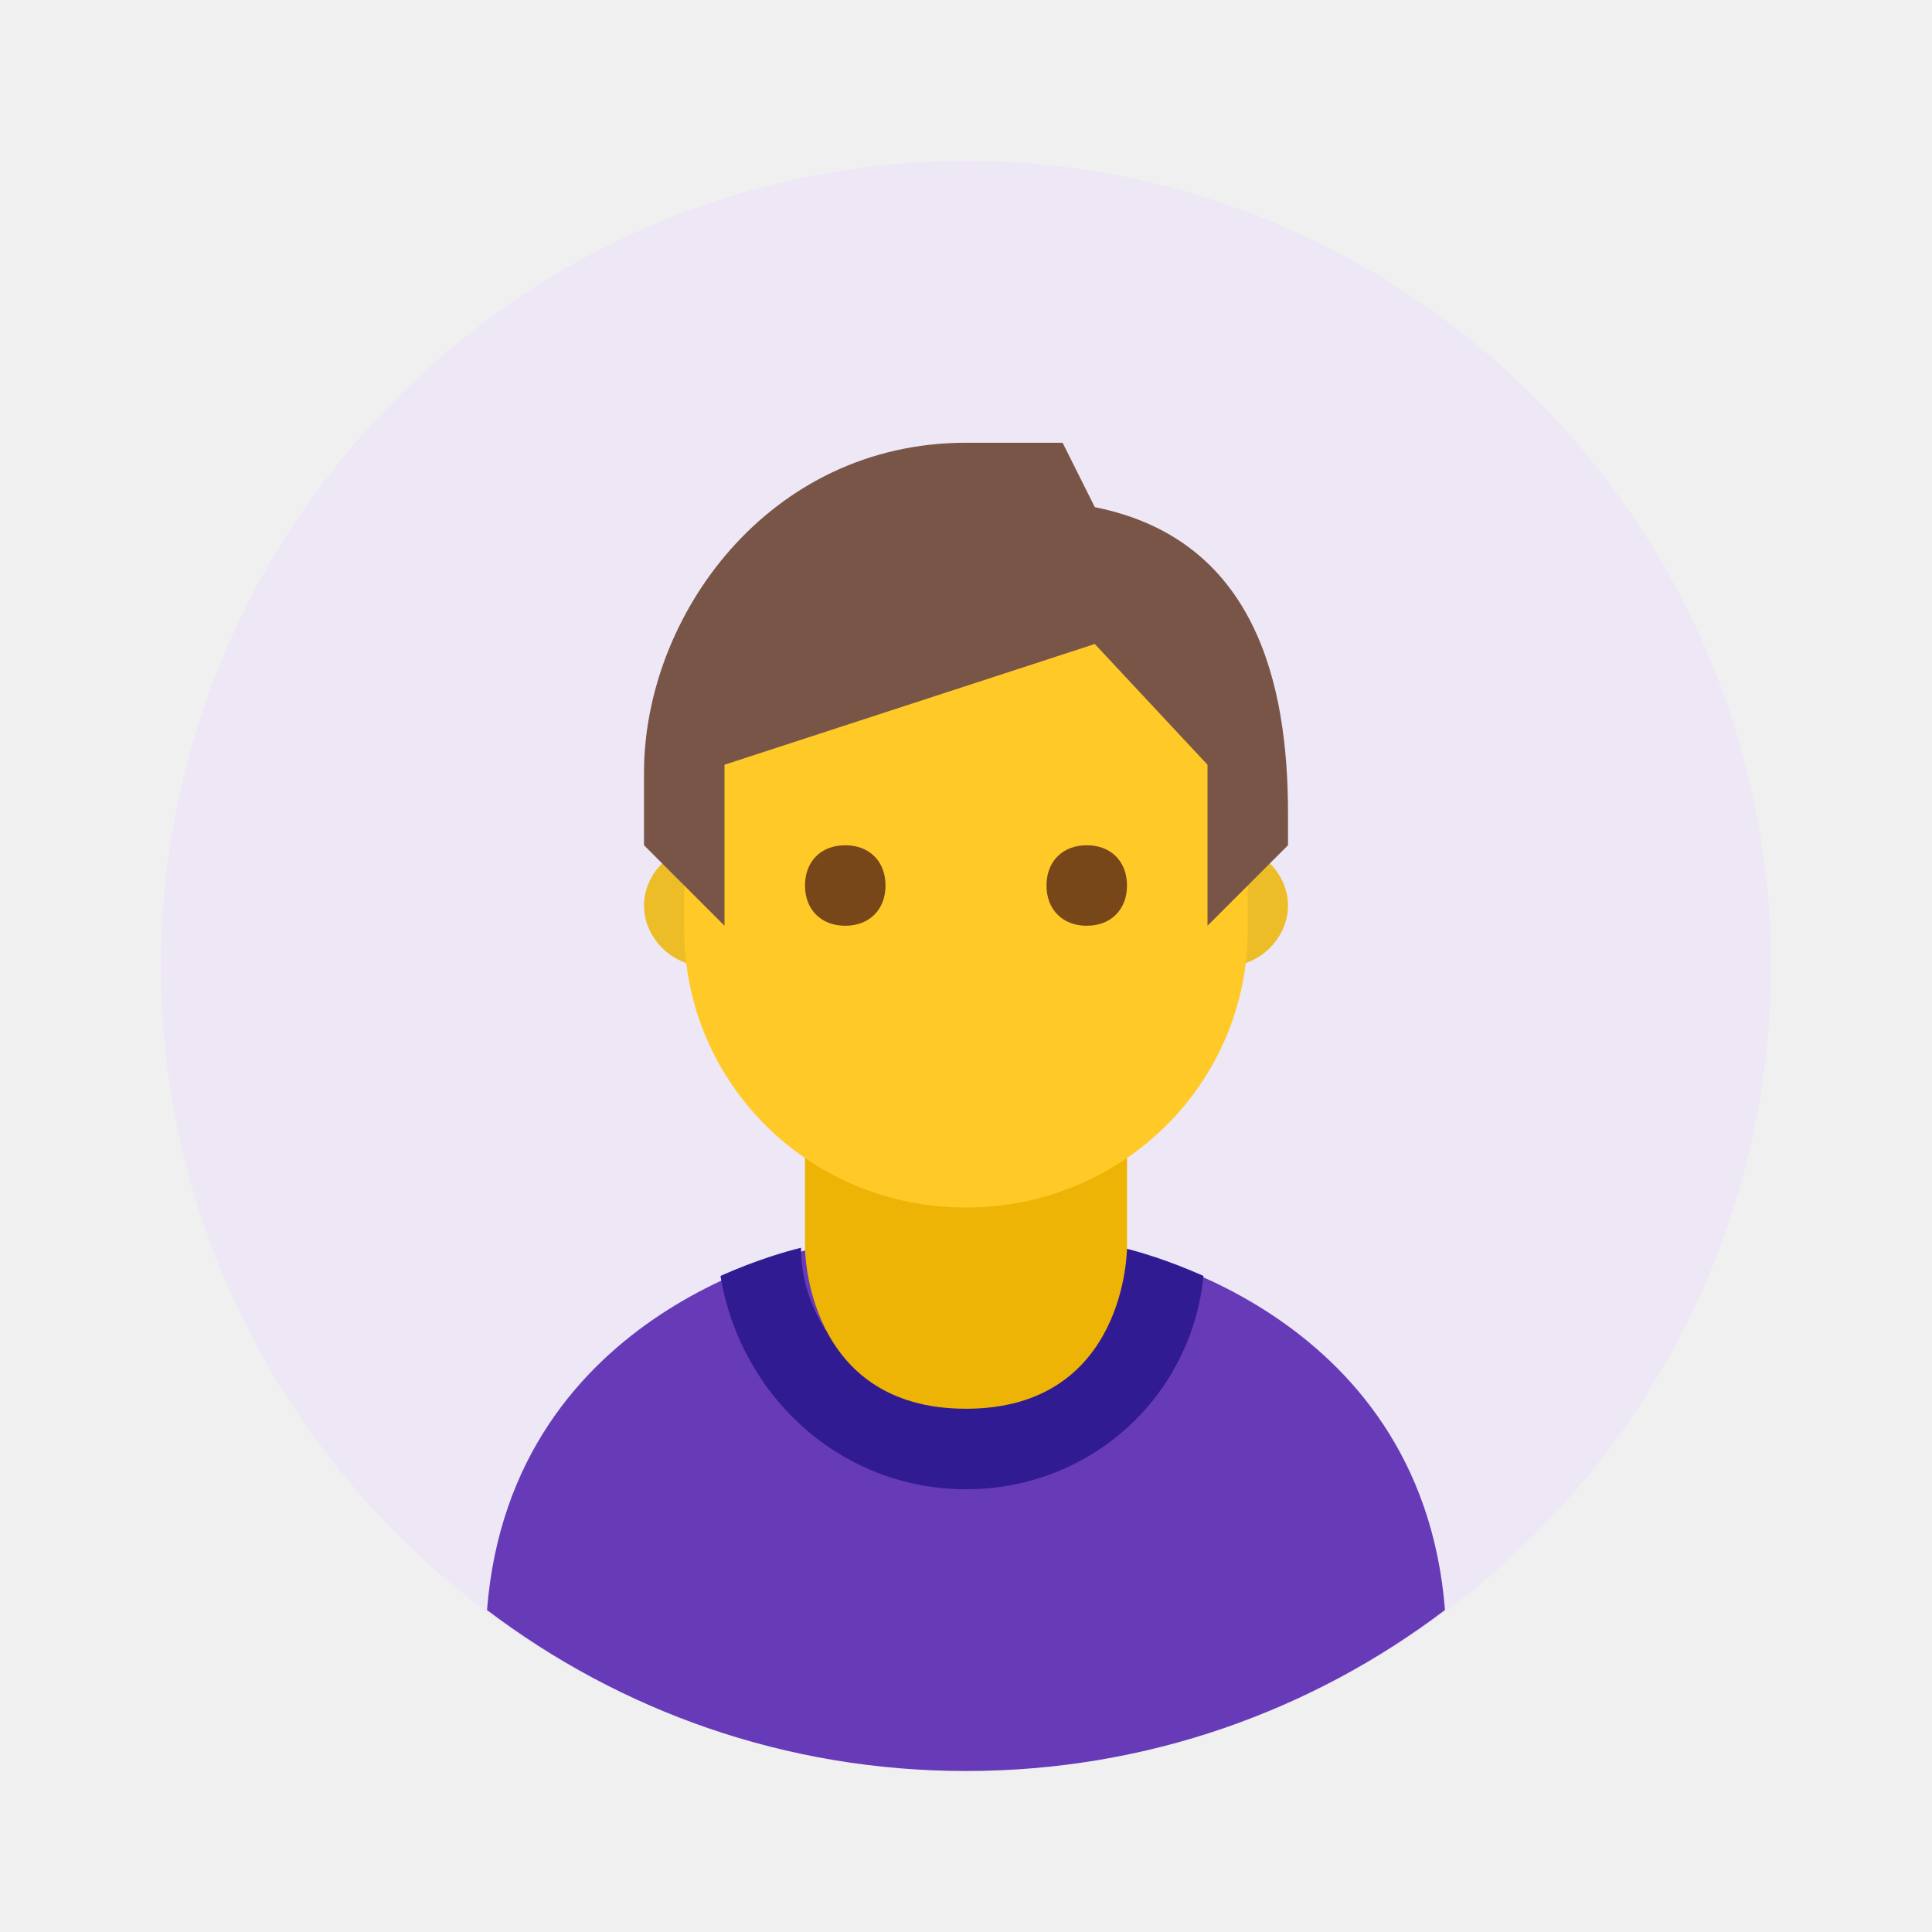
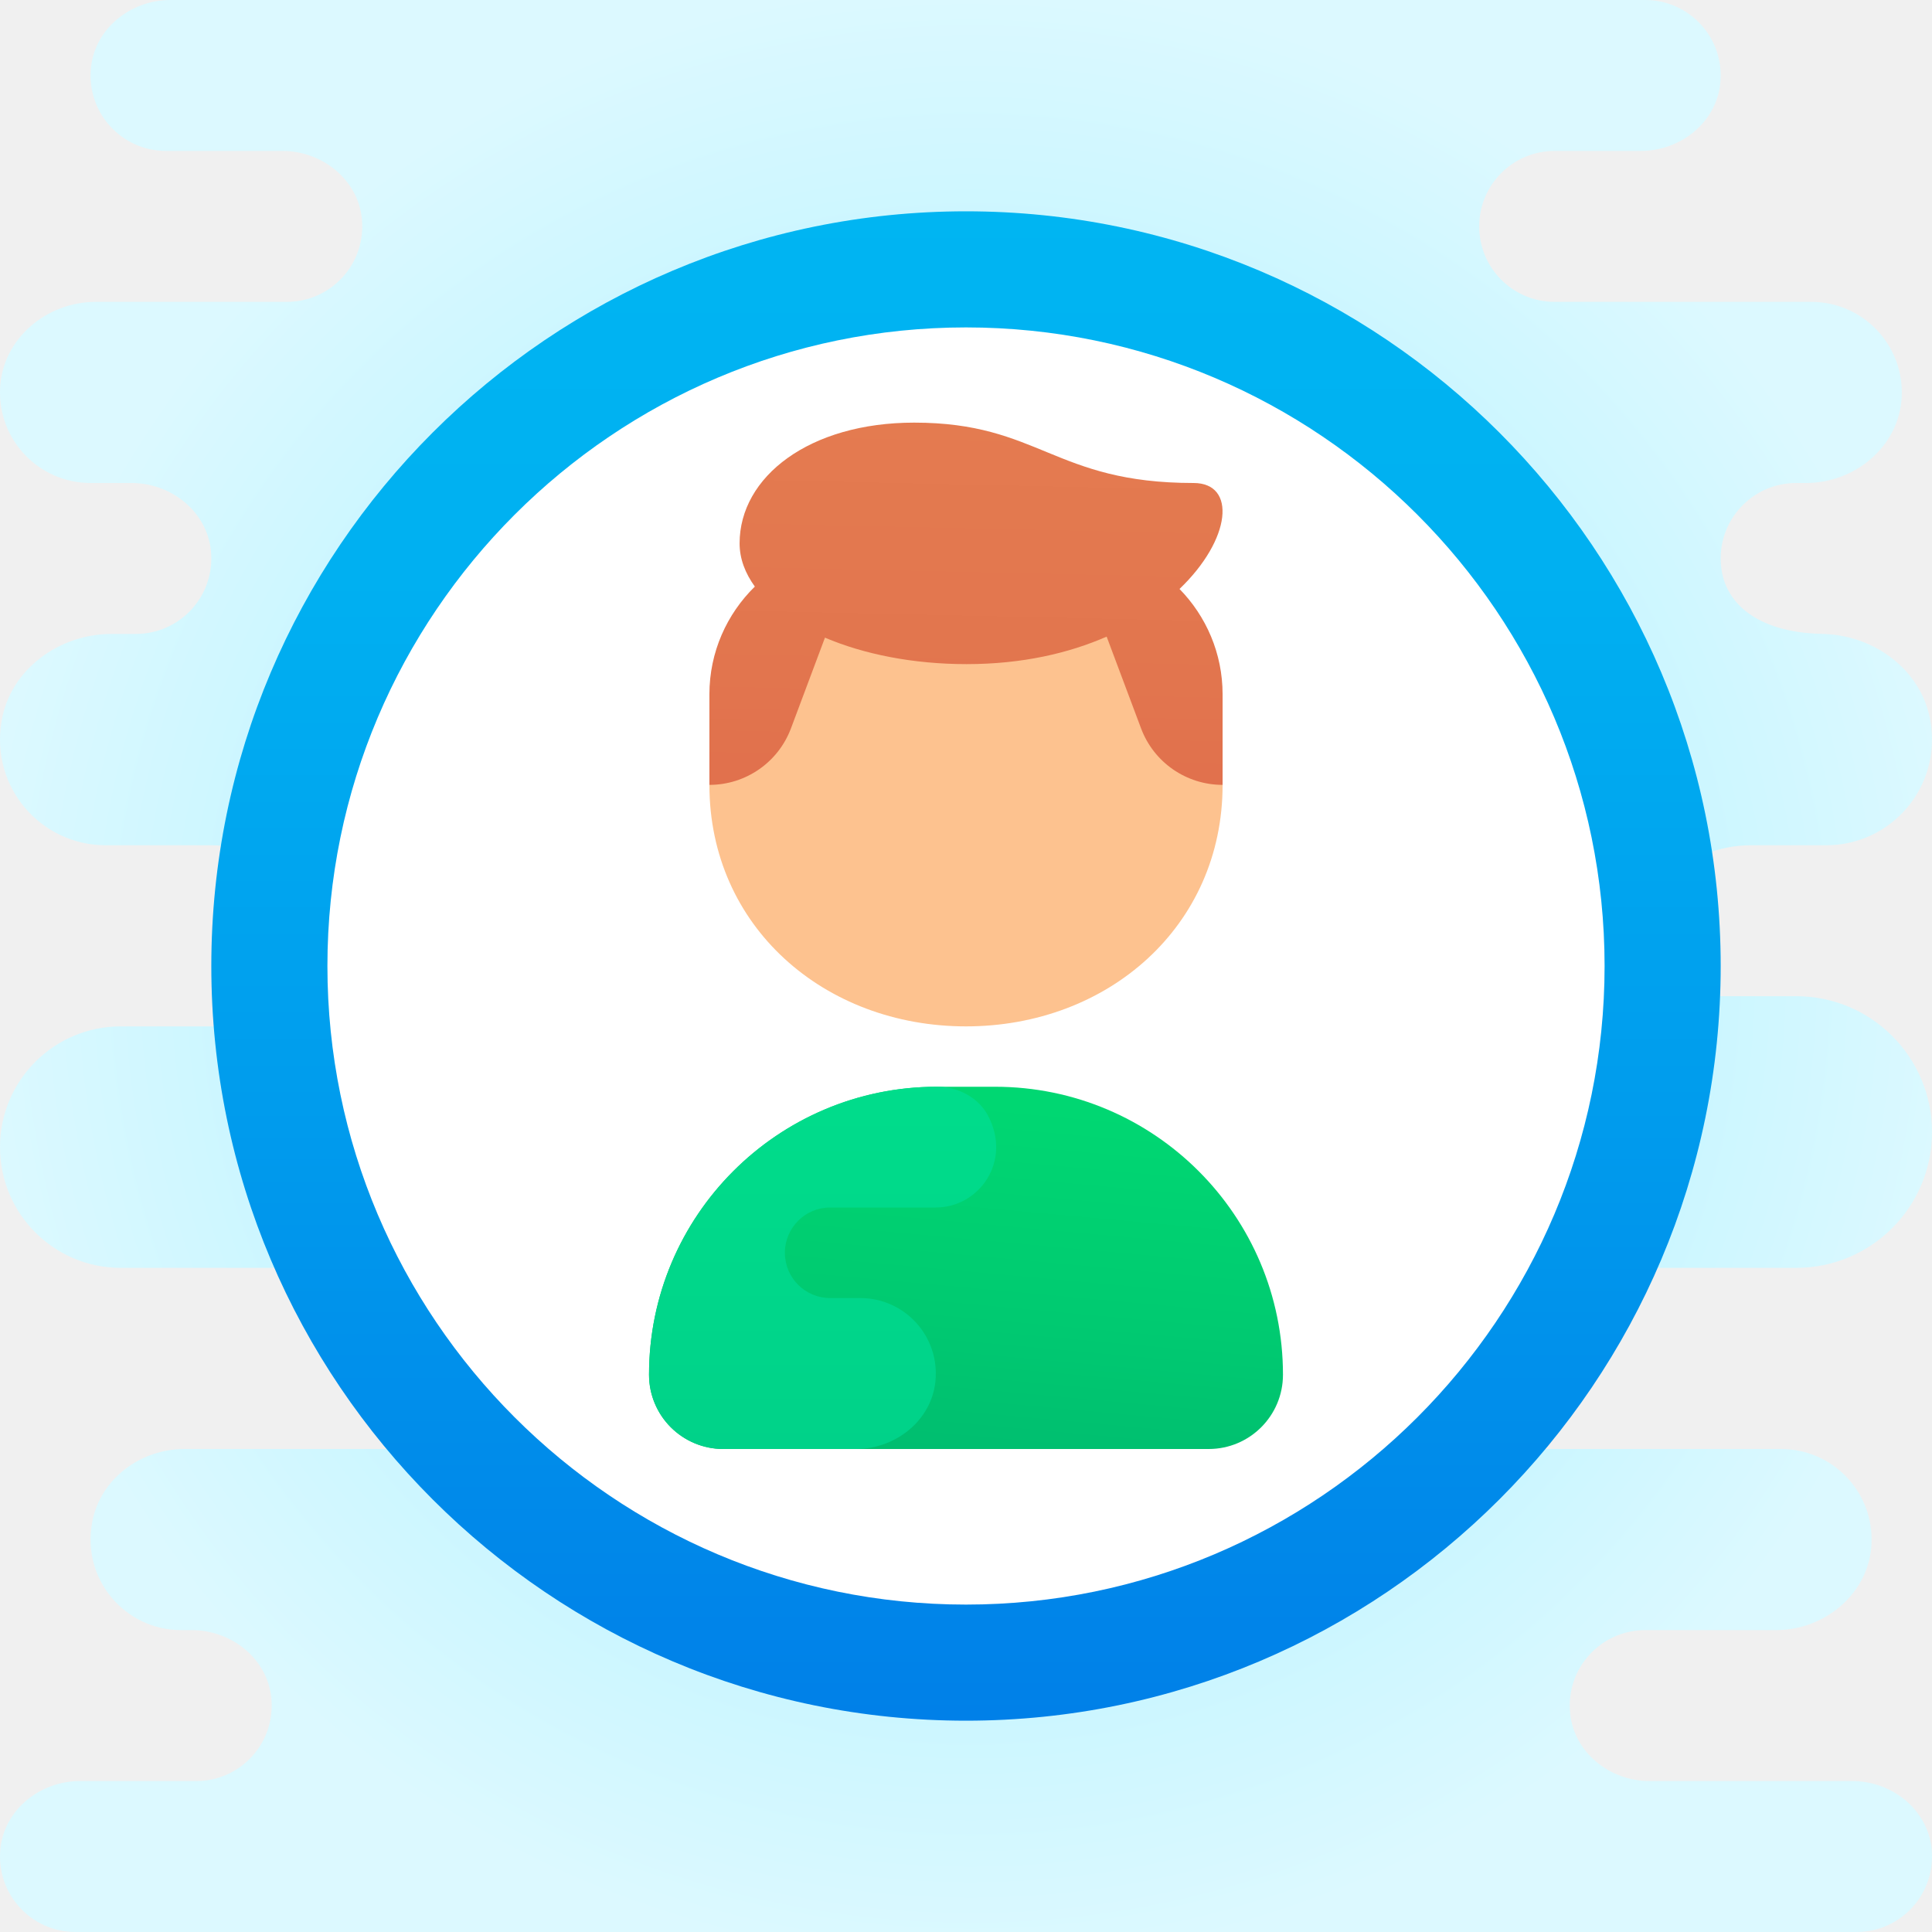
- <svg xmlns="http://www.w3.org/2000/svg" viewBox="0 0 48 48" width="48px" height="48px">
-   <path fill="#ede7f6" d="M24,4C13,4,4,13,4,24s9,20,20,20s20-9,20-20S35,4,24,4z" />
-   <path fill="#673ab7" d="M24,44c4.5,0,8.6-1.5,11.9-4c0,0,0,0,0,0c-0.6-7.6-8.2-9-8.2-9L24,31.8L20.3,31c0,0-7.6,1.4-8.2,9 C15.4,42.5,19.5,44,24,44z" />
-   <path fill="#311b92" d="M24,37c3.1,0,5.6-2.3,5.9-5.3c-0.9-0.4-1.6-0.6-2-0.7c0,2.2-1.8,3.9-4,3.9c-2.2,0-4-1.8-4-3.9 c-0.4,0.1-1.1,0.3-2,0.7C18.4,34.7,20.9,37,24,37z" />
-   <path fill="#edbd28" d="M32,22.5c0,0.8-0.7,1.5-1.5,1.5S29,23.3,29,22.5s0.7-1.5,1.5-1.5S32,21.7,32,22.5" />
-   <path fill="#edbd28" d="M19,22.5c0-0.8-0.7-1.5-1.5-1.5S16,21.7,16,22.5s0.7,1.5,1.5,1.5S19,23.3,19,22.5" />
-   <path fill="#edb405" d="M24,35c-4,0-4-4-4-4v-4h8v4C28,31,28,35,24,35z" />
-   <path fill="#ffca28" d="M31,18.7c0-5.9-14-3.8-14,0v4.4c0,3.8,3.1,6.9,7,6.9s7-3.1,7-6.9V18.7z" />
-   <path fill="#795548" d="M24,11c-4.9,0-8,4.3-8,8.2V21l2,2v-4l9.2-3l2.8,3v4l2-2v-0.8c0-3.2-0.8-6.8-4.8-7.6L26.4,11H24z" />
-   <path fill="#784719" d="M26,22c0-0.6,0.4-1,1-1s1,0.4,1,1s-0.4,1-1,1S26,22.6,26,22" />
-   <path fill="#784719" d="M20,22c0,0.6,0.4,1,1,1s1-0.4,1-1s-0.4-1-1-1S20,21.4,20,22" />
+ <svg xmlns="http://www.w3.org/2000/svg" viewBox="0 0 64 64" width="64px" height="64px">
+   <circle cx="32" cy="32" r="24" fill="#fff" />
+   <radialGradient id="alWZ34E9VY7g4~J0aRld8a" cx="32.156" cy="31.734" r="32.905" gradientTransform="matrix(1 0 0 -1 0 64)" gradientUnits="userSpaceOnUse">
+     <stop offset="0" stop-color="#9ceeff" />
+     <stop offset=".642" stop-color="#c5f5ff" />
+     <stop offset="1" stop-color="#dcf9ff" />
+   </radialGradient>
+   <path fill="url(#alWZ34E9VY7g4~J0aRld8a)" d="M61.361,59c-3.242,0-3.478,0-6.722,0c-1.308,0-2.496-0.941-2.626-2.242 C51.863,55.261,53.034,54,54.5,54h4.33c1.625,0,3.081-1.217,3.165-2.839C62.086,49.431,60.71,48,59,48h-9l3-5.224 c0.156-0.26,0.326-0.509,0.47-0.776h6.03c2.485,0,4.5-2.015,4.5-4.5S61.985,33,59.5,33H54v-1c0-2.209,1.791-4,4-4h2.5 c2.138,0,3.829-1.918,3.445-4.127C63.649,22.166,62.035,21,60.302,21h0.213c-2.185,0-3.371-0.941-3.502-2.242 C56.863,17.261,58.034,16,59.5,16h0.33c1.625,0,3.081-1.217,3.166-2.839C63.086,11.431,61.71,10,60,10h-8.5 C50.119,10,49,8.881,49,7.5S50.119,5,51.5,5h2.857c1.308,0,2.5-0.941,2.63-2.242C57.137,1.261,55.966,0,54.5,0H5.643 c-1.308,0-2.5,0.941-2.63,2.242C2.863,3.739,4.034,5,5.5,5h3.857c1.308,0,2.499,0.941,2.63,2.242C12.137,8.738,10.966,10,9.5,10 H3.17c-1.625,0-3.081,1.216-3.166,2.839C-0.086,14.569,1.29,16,3,16h1.357c1.308,0,2.499,0.941,2.63,2.242 C7.137,19.738,5.966,21,4.5,21H3.698c-1.733,0-3.348,1.166-3.644,2.874C-0.329,26.083,1.362,28,3.5,28H7c2.209,0,1,1.791,1,4v2H4 c-2.209,0-4,1.791-4,4s1.791,4,4,4h7c0.863,1.59,4.164,6,3,6H6.111c-1.451,0-2.781,0.981-3.054,2.406C2.689,52.323,4.149,54,6,54 h0.358c1.308,0,2.499,0.941,2.629,2.242C9.137,57.739,7.966,59,6.5,59H2.643c-1.308,0-2.499,0.941-2.63,2.242 C-0.137,62.738,1.034,64,2.5,64h59c1.466,0,2.637-1.262,2.487-2.758C63.857,59.941,62.668,59,61.361,59z" />
+   <circle cx="32" cy="32" r="24" fill="#fff" />
+   <linearGradient id="alWZ34E9VY7g4~J0aRld8b" x1="32.804" x2="31.331" y1="27.465" y2="11.259" gradientTransform="matrix(1 0 0 -1 0 64)" gradientUnits="userSpaceOnUse">
+     <stop offset="0" stop-color="#00d772" />
+     <stop offset=".428" stop-color="#00ca71" />
+     <stop offset="1" stop-color="#00b26e" />
+   </linearGradient>
+   <path fill="url(#alWZ34E9VY7g4~J0aRld8b)" d="M32.96,36h-1.92c-5.269,0-9.54,4.271-9.54,9.54l0,0c0,1.359,1.102,2.46,2.46,2.46h16.08 c1.359,0,2.46-1.102,2.46-2.46l0,0C42.5,40.271,38.229,36,32.96,36z" />
+   <linearGradient id="alWZ34E9VY7g4~J0aRld8c" x1="32" x2="32" y1="15.796" y2="21.379" gradientTransform="matrix(1 0 0 -1 0 64)" gradientUnits="userSpaceOnUse">
+     <stop offset="0" stop-color="#fdc462" />
+     <stop offset=".004" stop-color="#fdc462" />
+     <stop offset=".609" stop-color="#fdc380" />
+     <stop offset="1" stop-color="#fdc28f" />
+     <stop offset="1" stop-color="#fdc28f" />
+   </linearGradient>
+   <path fill="url(#alWZ34E9VY7g4~J0aRld8c)" d="M23.5,26c0-4.694,3.806-9,8.5-9s8.5,4.306,8.5,9s-3.806,8-8.5,8S23.5,30.694,23.5,26z" />
+   <linearGradient id="alWZ34E9VY7g4~J0aRld8d" x1="31.978" x2="32.234" y1="38.541" y2="50.116" gradientTransform="matrix(1 0 0 -1 0 64)" gradientUnits="userSpaceOnUse">
+     <stop offset="0" stop-color="#e1714d" />
+     <stop offset=".25" stop-color="#e2754e" />
+     <stop offset="1" stop-color="#e47b50" />
+   </linearGradient>
+   <path fill="url(#alWZ34E9VY7g4~J0aRld8d)" d="M39.539,16c-4.628,0-5.102-2-9.255-2c-3.471,0-5.784,1.791-5.784,4 c0,0.505,0.183,0.986,0.505,1.431C24.078,20.339,23.5,21.601,23.5,23v3c1.203,0,2.28-0.746,2.702-1.873l1.126-3.004 C28.615,21.671,30.244,22,32.02,22c1.848,0,3.392-0.365,4.639-0.911l1.14,3.039C38.22,25.254,39.297,26,40.5,26v-3 c0-1.359-0.546-2.588-1.427-3.49C40.796,17.861,40.963,16,39.539,16z" />
+   <linearGradient id="alWZ34E9VY7g4~J0aRld8e" x1="32" x2="32" y1="-12.187" y2="57.382" gradientTransform="matrix(1 0 0 -1 0 64)" gradientUnits="userSpaceOnUse">
+     <stop offset="0" stop-color="#005ce2" />
+     <stop offset=".278" stop-color="#0080e8" />
+     <stop offset=".569" stop-color="#009ced" />
+     <stop offset=".82" stop-color="#00b0f1" />
+     <stop offset="1" stop-color="#00b5f2" />
+   </linearGradient>
+   <path fill="url(#alWZ34E9VY7g4~J0aRld8e)" d="M32,57C18.215,57,7,45.785,7,32S18.215,7,32,7s25,11.215,25,25S45.785,57,32,57z M32,10.846 c-11.664,0-21.154,9.49-21.154,21.154S20.336,53.154,32,53.154S53.154,43.664,53.154,32S43.664,10.846,32,10.846z" />
+   <linearGradient id="alWZ34E9VY7g4~J0aRld8f" x1="27.25" x2="27.25" y1="29.536" y2="-1.206" gradientTransform="matrix(1 0 0 -1 0 64)" gradientUnits="userSpaceOnUse">
+     <stop offset="0" stop-color="#00de8b" />
+     <stop offset=".478" stop-color="#00d189" />
+     <stop offset="1" stop-color="#00be86" />
+   </linearGradient>
+   <path fill="url(#alWZ34E9VY7g4~J0aRld8f)" d="M30.987,45.759C30.856,47.06,29.663,48,28.356,48H23.96c-0.68,0-1.3-0.28-1.74-0.72 c-0.44-0.44-0.72-1.06-0.72-1.74c0-5.26,4.25-9.52,9.5-9.54h0.04c0.69,0,1.364,0.346,1.688,0.955C33.532,38.466,32.436,40,31,40 h-3.5c-0.828,0-1.5,0.672-1.5,1.5l0,0c0,0.828,0.672,1.5,1.5,1.5h1C29.965,43,31.138,44.263,30.987,45.759z" />
</svg>
